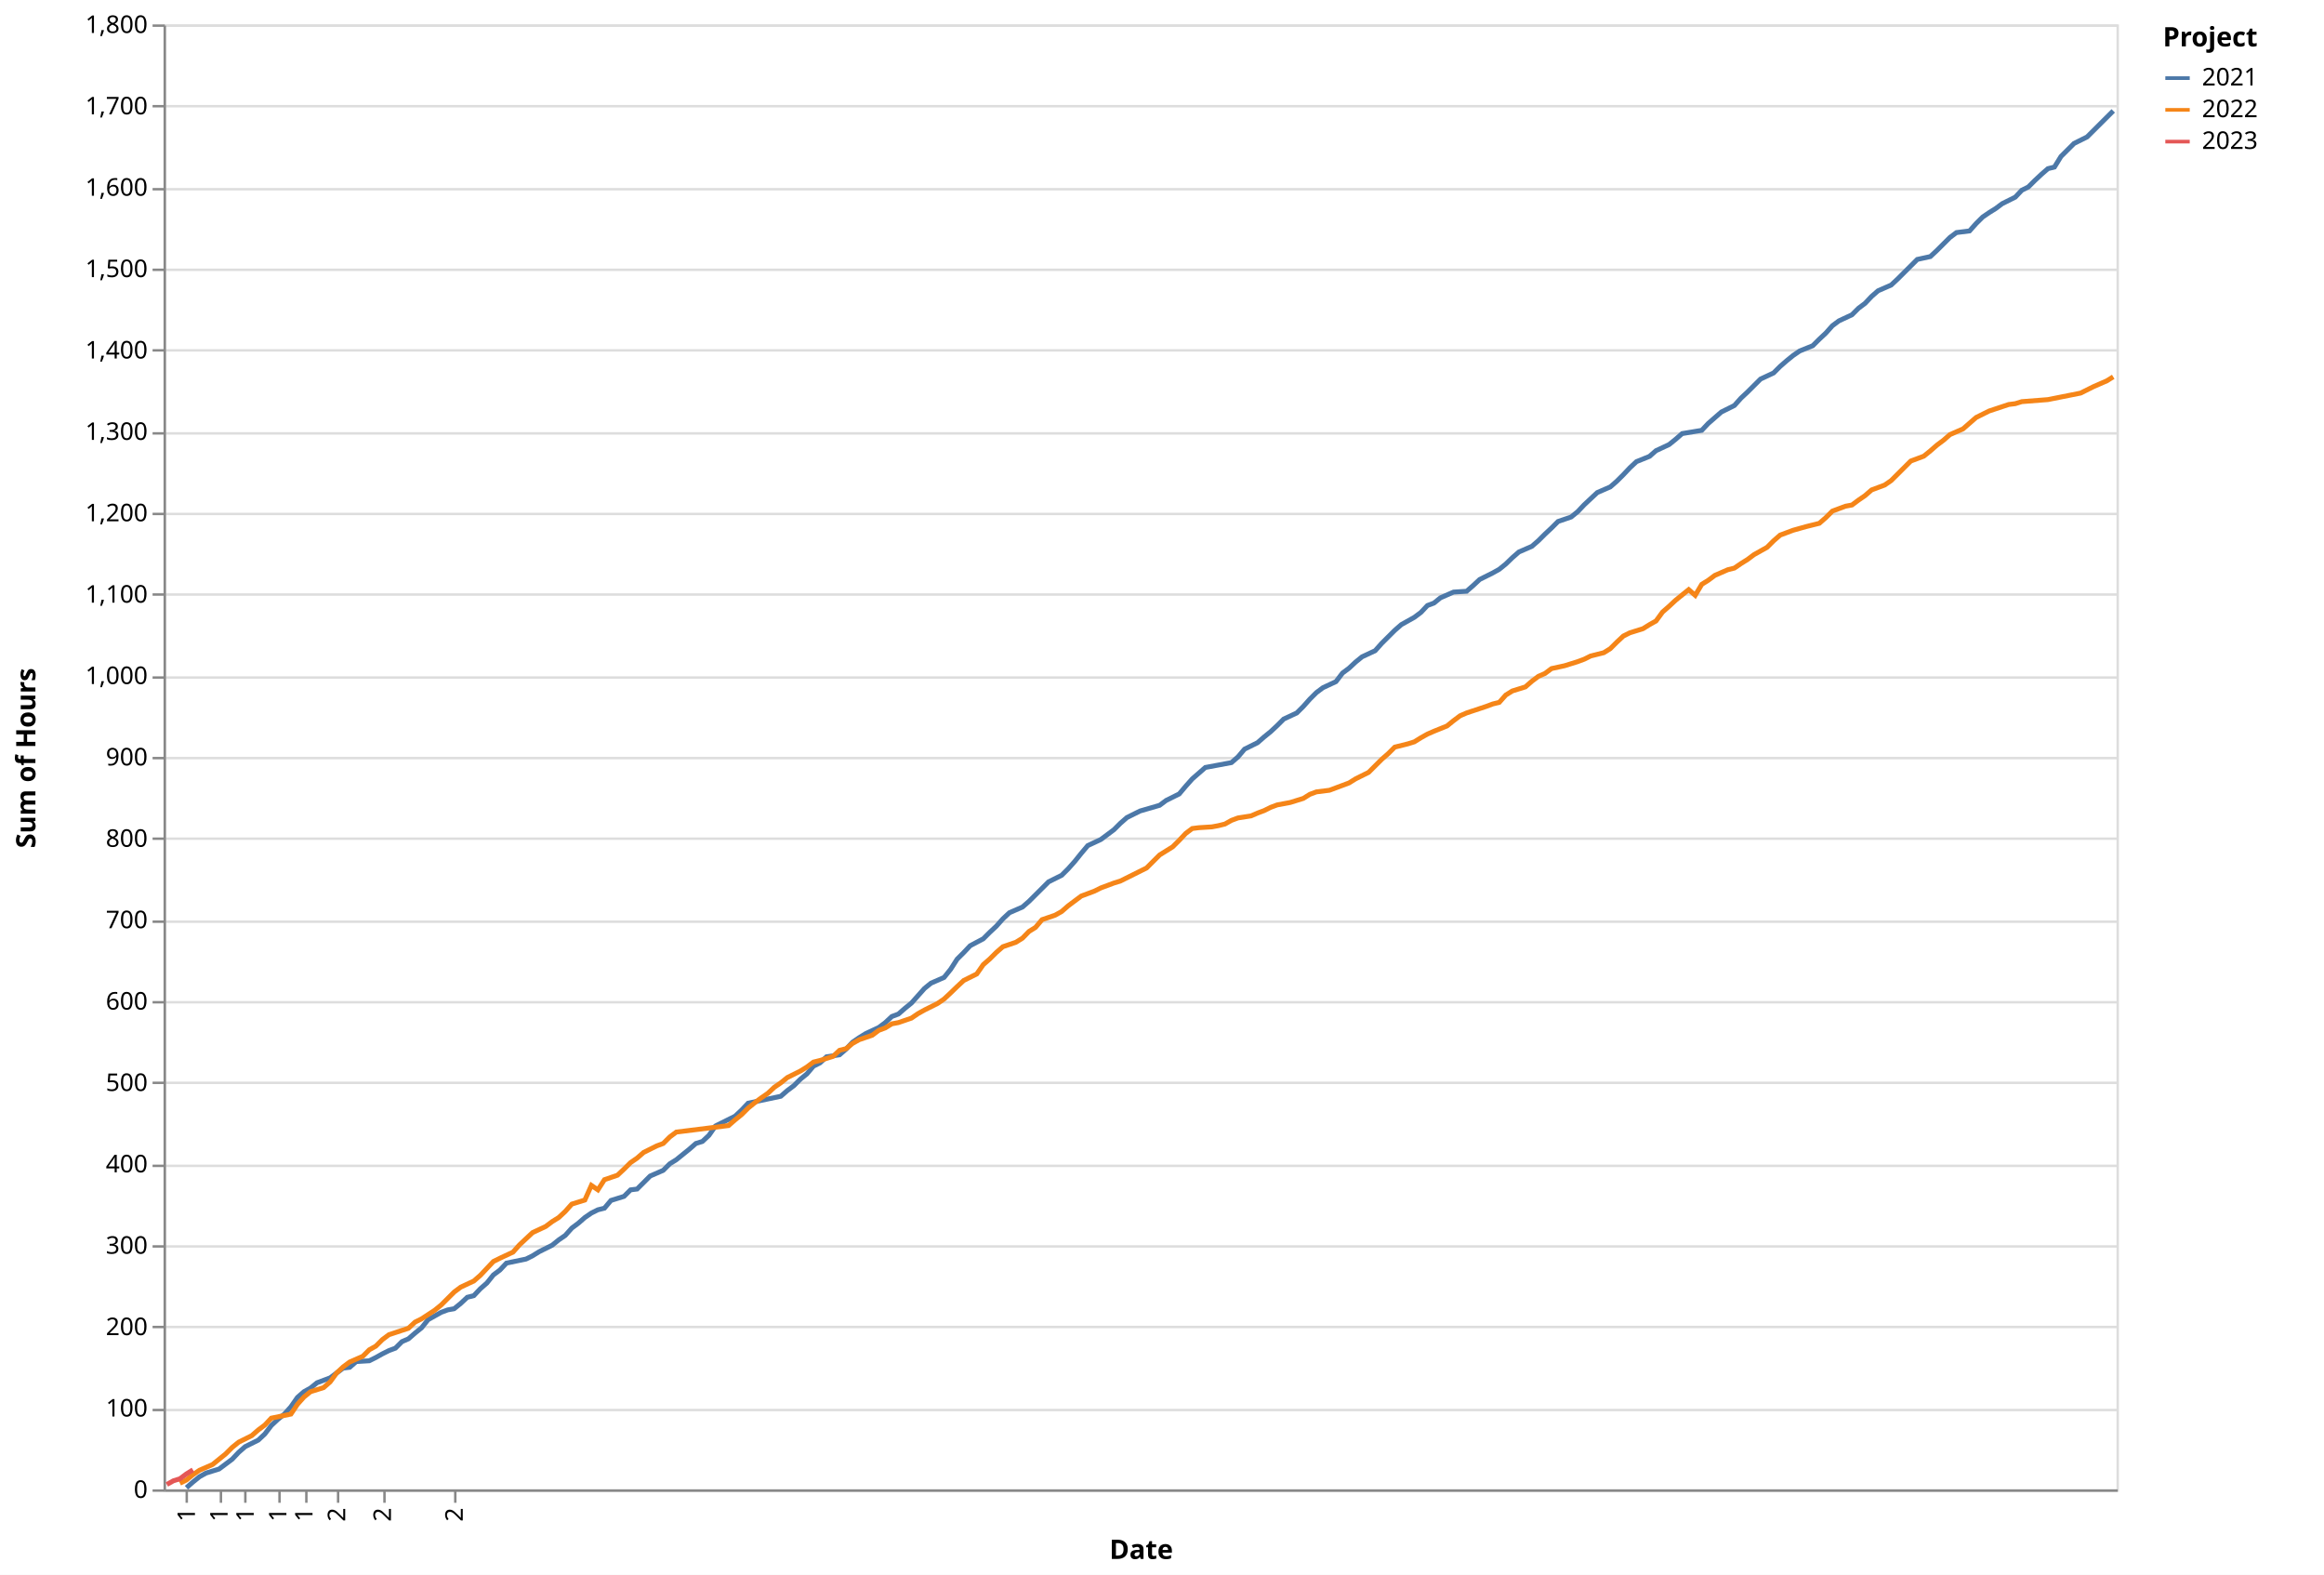
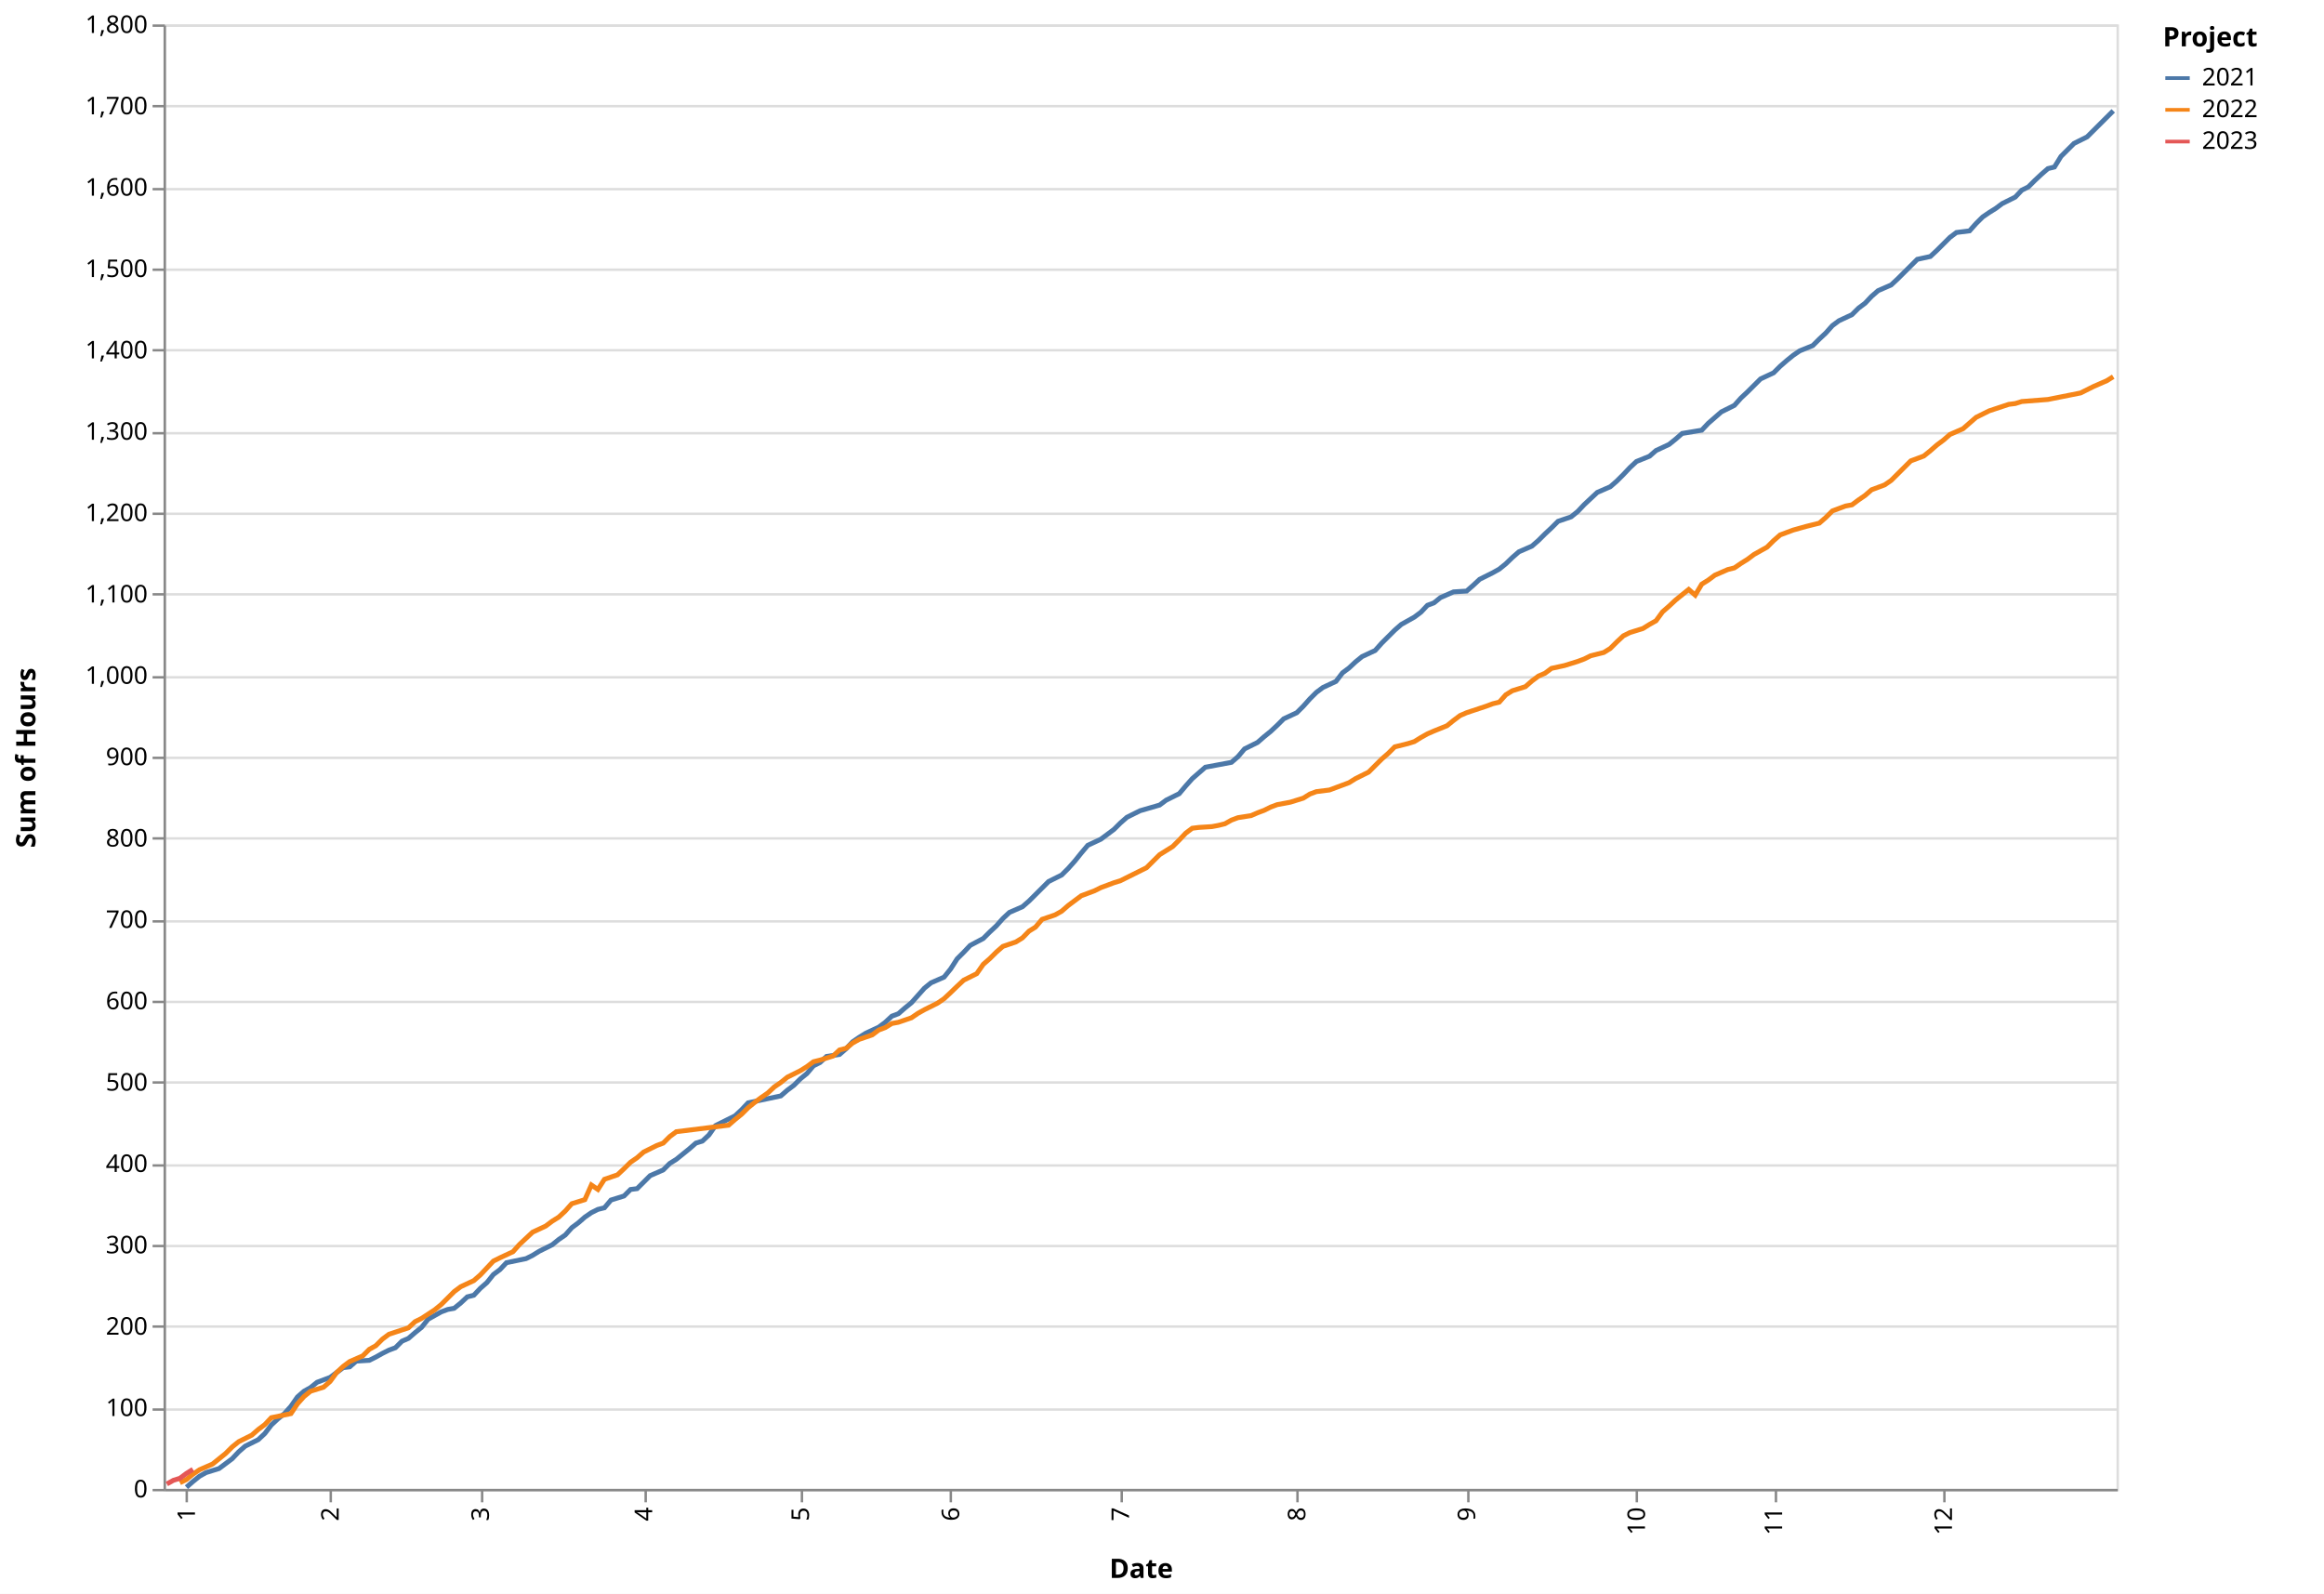
- <svg xmlns="http://www.w3.org/2000/svg" class="marks" width="952" height="645" viewBox="0 0 952 645" version="1.1">
-   <rect width="952" height="645" style="fill: white;" />
+ <svg xmlns="http://www.w3.org/2000/svg" class="marks" width="952" height="653" viewBox="0 0 952 653" version="1.1">
+   <rect width="952" height="653" style="fill: white;" />
  <g transform="translate(67,10)">
    <g class="mark-group role-frame root">
      <g transform="translate(0,0)">
        <path class="background" d="M0.5,0.5h800v600h-800Z" style="fill: none; stroke: #ddd;" />
        <g>
          <g class="mark-group role-axis">
            <g transform="translate(0.5,0.5)">
              <path class="background" d="M0,0h0v0h0Z" style="pointer-events: none; fill: none;" />
              <g>
                <g class="mark-rule role-axis-grid" style="pointer-events: none;">
                  <line transform="translate(0,600)" x2="800" y2="0" style="fill: none; stroke: #ddd; stroke-width: 1; opacity: 1;" />
                  <line transform="translate(0,567)" x2="800" y2="0" style="fill: none; stroke: #ddd; stroke-width: 1; opacity: 1;" />
                  <line transform="translate(0,533)" x2="800" y2="0" style="fill: none; stroke: #ddd; stroke-width: 1; opacity: 1;" />
                  <line transform="translate(0,500)" x2="800" y2="0" style="fill: none; stroke: #ddd; stroke-width: 1; opacity: 1;" />
                  <line transform="translate(0,467)" x2="800" y2="0" style="fill: none; stroke: #ddd; stroke-width: 1; opacity: 1;" />
                  <line transform="translate(0,433)" x2="800" y2="0" style="fill: none; stroke: #ddd; stroke-width: 1; opacity: 1;" />
                  <line transform="translate(0,400)" x2="800" y2="0" style="fill: none; stroke: #ddd; stroke-width: 1; opacity: 1;" />
                  <line transform="translate(0,367)" x2="800" y2="0" style="fill: none; stroke: #ddd; stroke-width: 1; opacity: 1;" />
                  <line transform="translate(0,333)" x2="800" y2="0" style="fill: none; stroke: #ddd; stroke-width: 1; opacity: 1;" />
                  <line transform="translate(0,300)" x2="800" y2="0" style="fill: none; stroke: #ddd; stroke-width: 1; opacity: 1;" />
                  <line transform="translate(0,267)" x2="800" y2="0" style="fill: none; stroke: #ddd; stroke-width: 1; opacity: 1;" />
                  <line transform="translate(0,233)" x2="800" y2="0" style="fill: none; stroke: #ddd; stroke-width: 1; opacity: 1;" />
                  <line transform="translate(0,200)" x2="800" y2="0" style="fill: none; stroke: #ddd; stroke-width: 1; opacity: 1;" />
                  <line transform="translate(0,167)" x2="800" y2="0" style="fill: none; stroke: #ddd; stroke-width: 1; opacity: 1;" />
                  <line transform="translate(0,133)" x2="800" y2="0" style="fill: none; stroke: #ddd; stroke-width: 1; opacity: 1;" />
                  <line transform="translate(0,100)" x2="800" y2="0" style="fill: none; stroke: #ddd; stroke-width: 1; opacity: 1;" />
                  <line transform="translate(0,67)" x2="800" y2="0" style="fill: none; stroke: #ddd; stroke-width: 1; opacity: 1;" />
                  <line transform="translate(0,33)" x2="800" y2="0" style="fill: none; stroke: #ddd; stroke-width: 1; opacity: 1;" />
                  <line transform="translate(0,0)" x2="800" y2="0" style="fill: none; stroke: #ddd; stroke-width: 1; opacity: 1;" />
                </g>
              </g>
              <path class="foreground" d="" style="pointer-events: none; display: none; fill: none;" />
            </g>
          </g>
          <g class="mark-group role-axis">
            <g transform="translate(0.5,600.5)">
              <path class="background" d="M0,0h0v0h0Z" style="pointer-events: none; fill: none;" />
              <g>
                <g class="mark-rule role-axis-tick" style="pointer-events: none;">
                  <line transform="translate(9,0)" x2="0" y2="5" style="fill: none; stroke: #888; stroke-width: 1; opacity: 1;" />
-                   <line transform="translate(23,0)" x2="0" y2="5" style="fill: none; stroke: #888; stroke-width: 1; opacity: 1;" />
-                   <line transform="translate(33,0)" x2="0" y2="5" style="fill: none; stroke: #888; stroke-width: 1; opacity: 1;" />
-                   <line transform="translate(47,0)" x2="0" y2="5" style="fill: none; stroke: #888; stroke-width: 1; opacity: 1;" />
-                   <line transform="translate(58,0)" x2="0" y2="5" style="fill: none; stroke: #888; stroke-width: 1; opacity: 1;" />
-                   <line transform="translate(71,0)" x2="0" y2="5" style="fill: none; stroke: #888; stroke-width: 1; opacity: 1;" />
-                   <line transform="translate(90,0)" x2="0" y2="5" style="fill: none; stroke: #888; stroke-width: 1; opacity: 1;" />
-                   <line transform="translate(119,0)" x2="0" y2="5" style="fill: none; stroke: #888; stroke-width: 1; opacity: 1;" />
+                   <line transform="translate(68,0)" x2="0" y2="5" style="fill: none; stroke: #888; stroke-width: 1; opacity: 1;" />
+                   <line transform="translate(130,0)" x2="0" y2="5" style="fill: none; stroke: #888; stroke-width: 1; opacity: 1;" />
+                   <line transform="translate(197,0)" x2="0" y2="5" style="fill: none; stroke: #888; stroke-width: 1; opacity: 1;" />
+                   <line transform="translate(261,0)" x2="0" y2="5" style="fill: none; stroke: #888; stroke-width: 1; opacity: 1;" />
+                   <line transform="translate(322,0)" x2="0" y2="5" style="fill: none; stroke: #888; stroke-width: 1; opacity: 1;" />
+                   <line transform="translate(392,0)" x2="0" y2="5" style="fill: none; stroke: #888; stroke-width: 1; opacity: 1;" />
+                   <line transform="translate(464,0)" x2="0" y2="5" style="fill: none; stroke: #888; stroke-width: 1; opacity: 1;" />
+                   <line transform="translate(534,0)" x2="0" y2="5" style="fill: none; stroke: #888; stroke-width: 1; opacity: 1;" />
+                   <line transform="translate(603,0)" x2="0" y2="5" style="fill: none; stroke: #888; stroke-width: 1; opacity: 1;" />
+                   <line transform="translate(660,0)" x2="0" y2="5" style="fill: none; stroke: #888; stroke-width: 1; opacity: 1;" />
+                   <line transform="translate(729,0)" x2="0" y2="5" style="fill: none; stroke: #888; stroke-width: 1; opacity: 1;" />
                </g>
                <g class="mark-text role-axis-label" style="pointer-events: none;">
                  <text text-anchor="end" transform="translate(9.364548,7) rotate(270) translate(0,3)" style="font-family: sans-serif; font-size: 10px; fill: #000; opacity: 1;">1</text>
-                   <text text-anchor="end" transform="translate(22.74247,7) rotate(270) translate(0,3)" style="font-family: sans-serif; font-size: 10px; fill: #000; opacity: 1;">1</text>
-                   <text text-anchor="end" transform="translate(33.44482,7) rotate(270) translate(0,3)" style="font-family: sans-serif; font-size: 10px; fill: #000; opacity: 1;">1</text>
-                   <text text-anchor="end" transform="translate(46.82274,7) rotate(270) translate(0,3)" style="font-family: sans-serif; font-size: 10px; fill: #000; opacity: 1;">1</text>
-                   <text text-anchor="end" transform="translate(57.52508,7) rotate(270) translate(0,3)" style="font-family: sans-serif; font-size: 10px; fill: #000; opacity: 1;">1</text>
-                   <text text-anchor="end" transform="translate(70.90301,7) rotate(270) translate(0,3)" style="font-family: sans-serif; font-size: 10px; fill: #000; opacity: 1;">2</text>
-                   <text text-anchor="end" transform="translate(89.63211,7) rotate(270) translate(0,3)" style="font-family: sans-serif; font-size: 10px; fill: #000; opacity: 1;">2</text>
-                   <text text-anchor="end" transform="translate(119.0635,7) rotate(270) translate(0,3)" style="font-family: sans-serif; font-size: 10px; fill: #000; opacity: 1;">2</text>
+                   <text text-anchor="end" transform="translate(68.22742,7) rotate(270) translate(0,3)" style="font-family: sans-serif; font-size: 10px; fill: #000; opacity: 1;">2</text>
+                   <text text-anchor="end" transform="translate(129.7659,7) rotate(270) translate(0,3)" style="font-family: sans-serif; font-size: 10px; fill: #000; opacity: 1;">3</text>
+                   <text text-anchor="end" transform="translate(196.6555,7) rotate(270) translate(0,3)" style="font-family: sans-serif; font-size: 10px; fill: #000; opacity: 1;">4</text>
+                   <text text-anchor="end" transform="translate(260.8696,7) rotate(270) translate(0,3)" style="font-family: sans-serif; font-size: 10px; fill: #000; opacity: 1;">5</text>
+                   <text text-anchor="end" transform="translate(322.408,7) rotate(270) translate(0,3)" style="font-family: sans-serif; font-size: 10px; fill: #000; opacity: 1;">6</text>
+                   <text text-anchor="end" transform="translate(391.9732,7) rotate(270) translate(0,3)" style="font-family: sans-serif; font-size: 10px; fill: #000; opacity: 1;">7</text>
+                   <text text-anchor="end" transform="translate(464.214,7) rotate(270) translate(0,3)" style="font-family: sans-serif; font-size: 10px; fill: #000; opacity: 1;">8</text>
+                   <text text-anchor="end" transform="translate(533.7793,7) rotate(270) translate(0,3)" style="font-family: sans-serif; font-size: 10px; fill: #000; opacity: 1;">9</text>
+                   <text text-anchor="end" transform="translate(603.3445,7) rotate(270) translate(0,3)" style="font-family: sans-serif; font-size: 10px; fill: #000; opacity: 1;">10</text>
+                   <text text-anchor="end" transform="translate(659.5318,7) rotate(270) translate(0,3)" style="font-family: sans-serif; font-size: 10px; fill: #000; opacity: 1;">11</text>
+                   <text text-anchor="end" transform="translate(729.097,7) rotate(270) translate(0,3)" style="font-family: sans-serif; font-size: 10px; fill: #000; opacity: 1;">12</text>
                </g>
                <g class="mark-rule role-axis-domain" style="pointer-events: none;">
                  <line transform="translate(0,0)" x2="800" y2="0" style="fill: none; stroke: #888; stroke-width: 1; opacity: 1;" />
                </g>
                <g class="mark-text role-axis-title" style="pointer-events: none;">
-                   <text text-anchor="middle" transform="translate(400,28)" style="font-family: sans-serif; font-size: 11px; font-weight: bold; fill: #000; opacity: 1;">Date</text>
+                   <text text-anchor="middle" transform="translate(400,36)" style="font-family: sans-serif; font-size: 11px; font-weight: bold; fill: #000; opacity: 1;">Date</text>
                </g>
              </g>
              <path class="foreground" d="" style="pointer-events: none; display: none; fill: none;" />
            </g>
          </g>
          <g class="mark-group role-axis">
            <g transform="translate(0.5,0.5)">
              <path class="background" d="M0,0h0v0h0Z" style="pointer-events: none; fill: none;" />
              <g>
                <g class="mark-rule role-axis-tick" style="pointer-events: none;">
                  <line transform="translate(0,600)" x2="-5" y2="0" style="fill: none; stroke: #888; stroke-width: 1; opacity: 1;" />
                  <line transform="translate(0,567)" x2="-5" y2="0" style="fill: none; stroke: #888; stroke-width: 1; opacity: 1;" />
                  <line transform="translate(0,533)" x2="-5" y2="0" style="fill: none; stroke: #888; stroke-width: 1; opacity: 1;" />
                  <line transform="translate(0,500)" x2="-5" y2="0" style="fill: none; stroke: #888; stroke-width: 1; opacity: 1;" />
                  <line transform="translate(0,467)" x2="-5" y2="0" style="fill: none; stroke: #888; stroke-width: 1; opacity: 1;" />
                  <line transform="translate(0,433)" x2="-5" y2="0" style="fill: none; stroke: #888; stroke-width: 1; opacity: 1;" />
                  <line transform="translate(0,400)" x2="-5" y2="0" style="fill: none; stroke: #888; stroke-width: 1; opacity: 1;" />
                  <line transform="translate(0,367)" x2="-5" y2="0" style="fill: none; stroke: #888; stroke-width: 1; opacity: 1;" />
                  <line transform="translate(0,333)" x2="-5" y2="0" style="fill: none; stroke: #888; stroke-width: 1; opacity: 1;" />
                  <line transform="translate(0,300)" x2="-5" y2="0" style="fill: none; stroke: #888; stroke-width: 1; opacity: 1;" />
                  <line transform="translate(0,267)" x2="-5" y2="0" style="fill: none; stroke: #888; stroke-width: 1; opacity: 1;" />
                  <line transform="translate(0,233)" x2="-5" y2="0" style="fill: none; stroke: #888; stroke-width: 1; opacity: 1;" />
                  <line transform="translate(0,200)" x2="-5" y2="0" style="fill: none; stroke: #888; stroke-width: 1; opacity: 1;" />
                  <line transform="translate(0,167)" x2="-5" y2="0" style="fill: none; stroke: #888; stroke-width: 1; opacity: 1;" />
                  <line transform="translate(0,133)" x2="-5" y2="0" style="fill: none; stroke: #888; stroke-width: 1; opacity: 1;" />
                  <line transform="translate(0,100)" x2="-5" y2="0" style="fill: none; stroke: #888; stroke-width: 1; opacity: 1;" />
                  <line transform="translate(0,67)" x2="-5" y2="0" style="fill: none; stroke: #888; stroke-width: 1; opacity: 1;" />
                  <line transform="translate(0,33)" x2="-5" y2="0" style="fill: none; stroke: #888; stroke-width: 1; opacity: 1;" />
                  <line transform="translate(0,0)" x2="-5" y2="0" style="fill: none; stroke: #888; stroke-width: 1; opacity: 1;" />
                </g>
                <g class="mark-text role-axis-label" style="pointer-events: none;">
                  <text text-anchor="end" transform="translate(-7,603)" style="font-family: sans-serif; font-size: 10px; fill: #000; opacity: 1;">0</text>
                  <text text-anchor="end" transform="translate(-7,569.6667)" style="font-family: sans-serif; font-size: 10px; fill: #000; opacity: 1;">100</text>
                  <text text-anchor="end" transform="translate(-7,536.3333)" style="font-family: sans-serif; font-size: 10px; fill: #000; opacity: 1;">200</text>
                  <text text-anchor="end" transform="translate(-7,503)" style="font-family: sans-serif; font-size: 10px; fill: #000; opacity: 1;">300</text>
                  <text text-anchor="end" transform="translate(-7,469.6667)" style="font-family: sans-serif; font-size: 10px; fill: #000; opacity: 1;">400</text>
                  <text text-anchor="end" transform="translate(-7,436.3333)" style="font-family: sans-serif; font-size: 10px; fill: #000; opacity: 1;">500</text>
                  <text text-anchor="end" transform="translate(-7,403)" style="font-family: sans-serif; font-size: 10px; fill: #000; opacity: 1;">600</text>
                  <text text-anchor="end" transform="translate(-7,369.6667)" style="font-family: sans-serif; font-size: 10px; fill: #000; opacity: 1;">700</text>
                  <text text-anchor="end" transform="translate(-7,336.3333)" style="font-family: sans-serif; font-size: 10px; fill: #000; opacity: 1;">800</text>
                  <text text-anchor="end" transform="translate(-7,303)" style="font-family: sans-serif; font-size: 10px; fill: #000; opacity: 1;">900</text>
                  <text text-anchor="end" transform="translate(-7,269.6667)" style="font-family: sans-serif; font-size: 10px; fill: #000; opacity: 1;">1,000</text>
                  <text text-anchor="end" transform="translate(-7,236.3333)" style="font-family: sans-serif; font-size: 10px; fill: #000; opacity: 1;">1,100</text>
                  <text text-anchor="end" transform="translate(-7,203)" style="font-family: sans-serif; font-size: 10px; fill: #000; opacity: 1;">1,200</text>
                  <text text-anchor="end" transform="translate(-7,169.6667)" style="font-family: sans-serif; font-size: 10px; fill: #000; opacity: 1;">1,300</text>
                  <text text-anchor="end" transform="translate(-7,136.3333)" style="font-family: sans-serif; font-size: 10px; fill: #000; opacity: 1;">1,400</text>
                  <text text-anchor="end" transform="translate(-7,103)" style="font-family: sans-serif; font-size: 10px; fill: #000; opacity: 1;">1,500</text>
                  <text text-anchor="end" transform="translate(-7,69.66667)" style="font-family: sans-serif; font-size: 10px; fill: #000; opacity: 1;">1,600</text>
                  <text text-anchor="end" transform="translate(-7,36.33333)" style="font-family: sans-serif; font-size: 10px; fill: #000; opacity: 1;">1,700</text>
                  <text text-anchor="end" transform="translate(-7,3)" style="font-family: sans-serif; font-size: 10px; fill: #000; opacity: 1;">1,800</text>
                </g>
                <g class="mark-rule role-axis-domain" style="pointer-events: none;">
                  <line transform="translate(0,600)" x2="0" y2="-600" style="fill: none; stroke: #888; stroke-width: 1; opacity: 1;" />
                </g>
                <g class="mark-text role-axis-title" style="pointer-events: none;">
                  <text text-anchor="middle" transform="translate(-51,300) rotate(-90) translate(0,-2)" style="font-family: sans-serif; font-size: 11px; font-weight: bold; fill: #000; opacity: 1;">Sum of Hours</text>
                </g>
              </g>
              <path class="foreground" d="" style="pointer-events: none; display: none; fill: none;" />
            </g>
          </g>
          <g class="mark-group role-scope pathgroup">
            <g transform="translate(0,0)">
              <path class="background" d="M0,0h800v600h-800Z" style="fill: none;" />
              <g>
                <g class="mark-line role-mark marks">
                  <path d="M9.365,599.333L12.04,597L14.716,594.833L17.391,593.333L22.742,591.667L25.418,589.667L28.094,587.667L30.769,584.833L33.445,582.5L38.796,579.833L41.472,577.333L44.147,573.833L46.823,571.333L49.498,569.167L52.174,566.167L54.849,562.333L57.525,560L60.201,558.5L62.876,556.333L68.227,554.333L70.903,552.333L73.579,550.333L76.254,550L78.93,547.667L84.281,547.333L86.957,546L89.632,544.5L92.308,543.167L94.983,542.167L97.659,539.5L100.334,538.333L103.01,536L105.686,533.833L108.361,530.5L113.712,527.5L116.388,526.5L119.064,526L121.739,523.833L124.415,521.333L127.09,520.667L129.766,517.833L132.441,515.5L135.117,512.167L137.793,510.167L140.468,507.333L148.495,505.667L151.171,504.333L153.846,502.667L159.197,500L161.873,497.833L164.548,496L167.224,493L169.9,491L172.575,488.667L175.251,486.833L177.926,485.5L180.602,484.833L183.278,481.667L188.629,480L191.304,477.333L193.98,477L196.656,474.333L199.331,471.667L204.682,469.333L207.358,466.667L210.033,465L212.709,462.833L215.385,460.667L218.06,458.333L220.736,457.5L223.411,455L226.087,451.167L228.763,449.833L234.114,447.167L236.789,444.667L239.465,441.833L252.843,439L255.518,436.667L258.194,434.667L260.87,432L263.545,429.833L266.221,426.667L268.896,425.333L271.572,422.833L276.923,422L279.599,419.667L282.274,416.833L284.95,415L287.625,413.333L292.977,410.833L295.652,408.833L298.328,406.333L301.003,405.333L303.679,403L306.355,400.833L309.03,397.833L311.706,394.833L314.381,392.667L319.732,390.333L322.408,387L325.084,382.833L327.759,380.167L330.435,377.333L335.786,374.5L338.462,371.833L341.137,369.333L343.813,366.333L346.488,363.833L351.839,361.5L354.515,359.167L357.191,356.5L359.866,353.833L362.542,351.167L367.893,348.5L370.569,345.833L373.244,342.833L375.92,339.5L378.595,336.333L383.946,333.833L386.622,331.833L389.298,329.833L391.973,327.167L394.649,324.833L400,322.167L408.027,319.833L410.702,317.833L416.054,315.167L418.729,312L421.405,309L424.08,306.667L426.756,304.333L437.458,302.333L440.134,300L442.809,296.833L448.161,294.167L450.836,291.833L453.512,289.667L456.187,287.167L458.863,284.5L464.214,282L466.89,279.333L469.565,276.333L472.241,273.667L474.916,271.667L480.268,269.167L482.943,265.667L485.619,263.667L488.294,261.167L490.97,259L496.321,256.5L498.997,253.5L501.672,250.833L504.348,248.167L507.023,245.833L512.375,242.833L515.05,240.833L517.726,238L520.401,237L523.077,234.833L528.428,232.5L533.779,232.167L536.455,229.833L539.13,227.333L544.482,224.667L547.157,223.167L549.833,221L552.508,218.417L555.184,216.083L560.535,213.75L563.211,211.417L565.886,208.75L568.562,206.25L571.237,203.583L576.589,201.75L579.264,199.583L581.94,196.75L584.615,194.25L587.291,191.75L592.642,189.417L595.318,187.083L597.993,184.417L600.669,181.583L603.344,179.083L608.696,176.917L611.371,174.583L616.722,172.083L619.398,169.917L622.074,167.583L630.1,166.25L632.776,163.417L635.452,161.083L638.127,158.75L643.478,156.083L646.154,153.083L648.829,150.583L651.505,147.917L654.181,145.25L659.532,142.75L662.207,140.083L664.883,137.75L667.559,135.583L670.234,133.75L675.585,131.583L678.261,128.917L680.936,126.417L683.612,123.417L686.288,121.417L691.639,118.917L694.314,116.25L696.99,114.25L699.666,111.417L702.341,109.083L707.692,106.75L710.368,104.25L713.043,101.583L715.719,98.917L718.395,96.25L723.746,95.083L726.421,92.583L729.097,89.917L731.773,87.25L734.448,85.25L739.799,84.583L742.475,81.583L745.151,78.917L747.826,77.083L750.502,75.417L753.177,73.417L758.528,70.75L761.204,67.917L763.88,66.583L766.555,63.917L769.231,61.417L771.906,59.083L774.582,58.417L777.258,54.083L779.933,51.417L782.609,48.75L787.96,46.083L790.635,43.417L793.311,40.75L795.987,38.083L798.662,35.417" style="fill: none; stroke: #4c78a8; stroke-width: 2;" />
                </g>
              </g>
              <path class="foreground" d="" style="display: none; fill: none;" />
            </g>
            <g transform="translate(0,0)">
              <path class="background" d="M0,0h800v600h-800Z" style="fill: none;" />
              <g>
                <g class="mark-line role-mark marks">
                  <path d="M6.689,597.5L9.365,596.167L12.04,594L14.716,592.167L20.067,589.833L22.742,587.667L25.418,585.5L28.094,582.833L30.769,580.667L36.12,578L38.796,575.667L41.472,573.667L44.147,570.833L52.174,569.167L54.849,565.167L57.525,562.167L60.201,560L65.552,558.333L68.227,556L70.903,552.333L73.579,549.833L76.254,547.833L81.605,545.5L84.281,542.833L86.957,541.333L89.632,538.667L92.308,536.667L100.334,534L103.01,531.5L105.686,530.167L111.037,526.667L113.712,524.5L116.388,521.833L119.064,519.167L121.739,517.167L127.09,514.667L129.766,512.333L132.441,509.5L135.117,506.667L137.793,505.333L143.144,502.833L145.819,499.833L148.495,497.333L151.171,494.833L156.522,492.333L159.197,490.333L161.873,488.667L164.548,486.167L167.224,483.167L172.575,481.5L175.251,475.5L177.926,477.333L180.602,473.167L185.953,471.333L188.629,468.833L191.304,466.167L193.98,464.333L196.656,462L202.007,459.333L204.682,458.333L207.358,455.667L210.033,453.667L231.438,451L234.114,448.667L236.789,446.5L239.465,443.833L242.14,441.667L244.816,439.667L247.492,437.833L250.167,435.333L252.843,433.5L255.518,431.333L260.87,428.667L263.545,427L266.221,425L268.896,424.333L274.247,422.667L276.923,420.167L279.599,419.5L282.274,417.333L284.95,415.833L290.301,414L292.977,412L295.652,411L298.328,409.333L301.003,408.833L306.355,407L309.03,405.167L311.706,403.667L317.057,401L319.732,399.167L322.408,396.667L325.084,394.083L327.759,391.583L333.11,388.917L335.786,385.083L338.462,382.75L341.137,380.083L343.813,377.75L349.164,375.917L351.839,374.25L354.515,371.5L357.191,369.833L359.866,366.667L365.217,364.833L367.893,363.333L370.569,361L373.244,359L375.92,357L381.271,355L383.946,353.667L389.298,351.667L391.973,350.833L397.324,348.167L402.676,345.5L405.351,342.833L408.027,340.167L413.378,336.833L416.054,334.167L418.729,331.333L421.405,329.333L424.08,329L429.431,328.667L432.107,328.167L434.783,327.5L437.458,326L440.134,325L445.485,324.167L448.161,323L450.836,322L453.512,320.667L456.187,319.667L461.538,318.667L466.89,317L469.565,315.333L472.241,314.333L477.592,313.667L480.268,312.667L482.943,311.667L485.619,310.667L488.294,309L493.645,306.333L496.321,303.667L498.997,301L501.672,298.667L504.348,296L509.699,294.667L512.375,293.833L515.05,292.167L517.726,290.667L520.401,289.5L525.753,287.333L528.428,285.167L531.104,283.167L533.779,282L541.806,279.333L544.482,278.333L547.157,277.667L549.833,274.667L552.508,273L557.86,271.333L560.535,269L563.211,267L565.886,265.833L568.562,263.833L573.913,262.667L576.589,261.833L579.264,261L581.94,260L584.615,258.667L589.967,257.333L592.642,255.667L595.318,253L597.993,250.5L600.669,249.167L606.02,247.5L608.696,245.833L611.371,244.333L614.047,240.667L616.722,238.333L619.398,235.833L624.749,231.5L627.425,233.833L630.1,229.333L632.776,227.667L635.452,225.667L640.803,223.333L643.478,222.667L646.154,220.833L648.829,219.167L651.505,217.167L656.856,214.167L659.532,211.5L662.207,209.167L667.559,207.167L672.91,205.667L678.261,204.333L680.936,202L683.612,199.333L688.963,197.333L691.639,196.833L694.314,194.833L696.99,193L699.666,190.667L705.017,188.667L707.692,186.833L710.368,184.167L713.043,181.5L715.719,178.833L721.07,176.833L723.746,174.667L726.421,172.333L729.097,170.333L731.773,168L737.124,165.667L739.799,163.333L742.475,161L747.826,158.333L755.853,155.667L758.528,155.333L761.204,154.5L771.906,153.667L785.284,151L790.635,148.333L795.987,146L798.662,144.333" style="fill: none; stroke: #f58518; stroke-width: 2;" />
                </g>
              </g>
              <path class="foreground" d="" style="display: none; fill: none;" />
            </g>
            <g transform="translate(0,0)">
              <path class="background" d="M0,0h800v600h-800Z" style="fill: none;" />
              <g>
                <g class="mark-line role-mark marks">
                  <path d="M1.338,598L4.013,596.5L6.689,595.667L9.365,593.667L12.04,592" style="fill: none; stroke: #e45756; stroke-width: 2;" />
                </g>
              </g>
              <path class="foreground" d="" style="display: none; fill: none;" />
            </g>
          </g>
          <g class="mark-group role-legend">
            <g transform="translate(819,0)">
              <path class="background" d="M0,0h61v53h-61Z" style="pointer-events: none; fill: none;" />
              <g>
                <g class="mark-group role-legend-entry">
                  <g transform="translate(0,16)">
                    <path class="background" d="M0,0h0v0h0Z" style="pointer-events: none; fill: none;" />
                    <g>
                      <g class="mark-group role-scope">
                        <g transform="translate(0,0)">
                          <path class="background" d="M0,0h48v11h-48Z" style="pointer-events: none; fill: none; opacity: 1;" />
                          <g>
                            <g class="mark-symbol role-legend-symbol" style="pointer-events: none;">
                              <path transform="translate(6,6)" d="M-5,0L5,0" style="fill: none; stroke: #4c78a8; stroke-width: 1.5; opacity: 1;" />
                            </g>
                            <g class="mark-text role-legend-label" style="pointer-events: none;">
                              <text text-anchor="start" transform="translate(16,9)" style="font-family: sans-serif; font-size: 10px; fill: #000; opacity: 1;">2021</text>
                            </g>
                          </g>
                          <path class="foreground" d="" style="pointer-events: none; display: none; fill: none;" />
                        </g>
                        <g transform="translate(0,13)">
                          <path class="background" d="M0,0h48v11h-48Z" style="pointer-events: none; fill: none; opacity: 1;" />
                          <g>
                            <g class="mark-symbol role-legend-symbol" style="pointer-events: none;">
                              <path transform="translate(6,6)" d="M-5,0L5,0" style="fill: none; stroke: #f58518; stroke-width: 1.5; opacity: 1;" />
                            </g>
                            <g class="mark-text role-legend-label" style="pointer-events: none;">
                              <text text-anchor="start" transform="translate(16,9)" style="font-family: sans-serif; font-size: 10px; fill: #000; opacity: 1;">2022</text>
                            </g>
                          </g>
                          <path class="foreground" d="" style="pointer-events: none; display: none; fill: none;" />
                        </g>
                        <g transform="translate(0,26)">
                          <path class="background" d="M0,0h48v11h-48Z" style="pointer-events: none; fill: none; opacity: 1;" />
                          <g>
                            <g class="mark-symbol role-legend-symbol" style="pointer-events: none;">
                              <path transform="translate(6,6)" d="M-5,0L5,0" style="fill: none; stroke: #e45756; stroke-width: 1.5; opacity: 1;" />
                            </g>
                            <g class="mark-text role-legend-label" style="pointer-events: none;">
                              <text text-anchor="start" transform="translate(16,9)" style="font-family: sans-serif; font-size: 10px; fill: #000; opacity: 1;">2023</text>
                            </g>
                          </g>
                          <path class="foreground" d="" style="pointer-events: none; display: none; fill: none;" />
                        </g>
                      </g>
                    </g>
                    <path class="foreground" d="" style="pointer-events: none; display: none; fill: none;" />
                  </g>
                </g>
                <g class="mark-text role-legend-title" style="pointer-events: none;">
                  <text text-anchor="start" transform="translate(0,9)" style="font-family: sans-serif; font-size: 11px; font-weight: bold; fill: #000; opacity: 1;">Project</text>
                </g>
              </g>
              <path class="foreground" d="" style="pointer-events: none; display: none; fill: none;" />
            </g>
          </g>
        </g>
        <path class="foreground" d="" style="display: none; fill: none;" />
      </g>
    </g>
  </g>
</svg>
